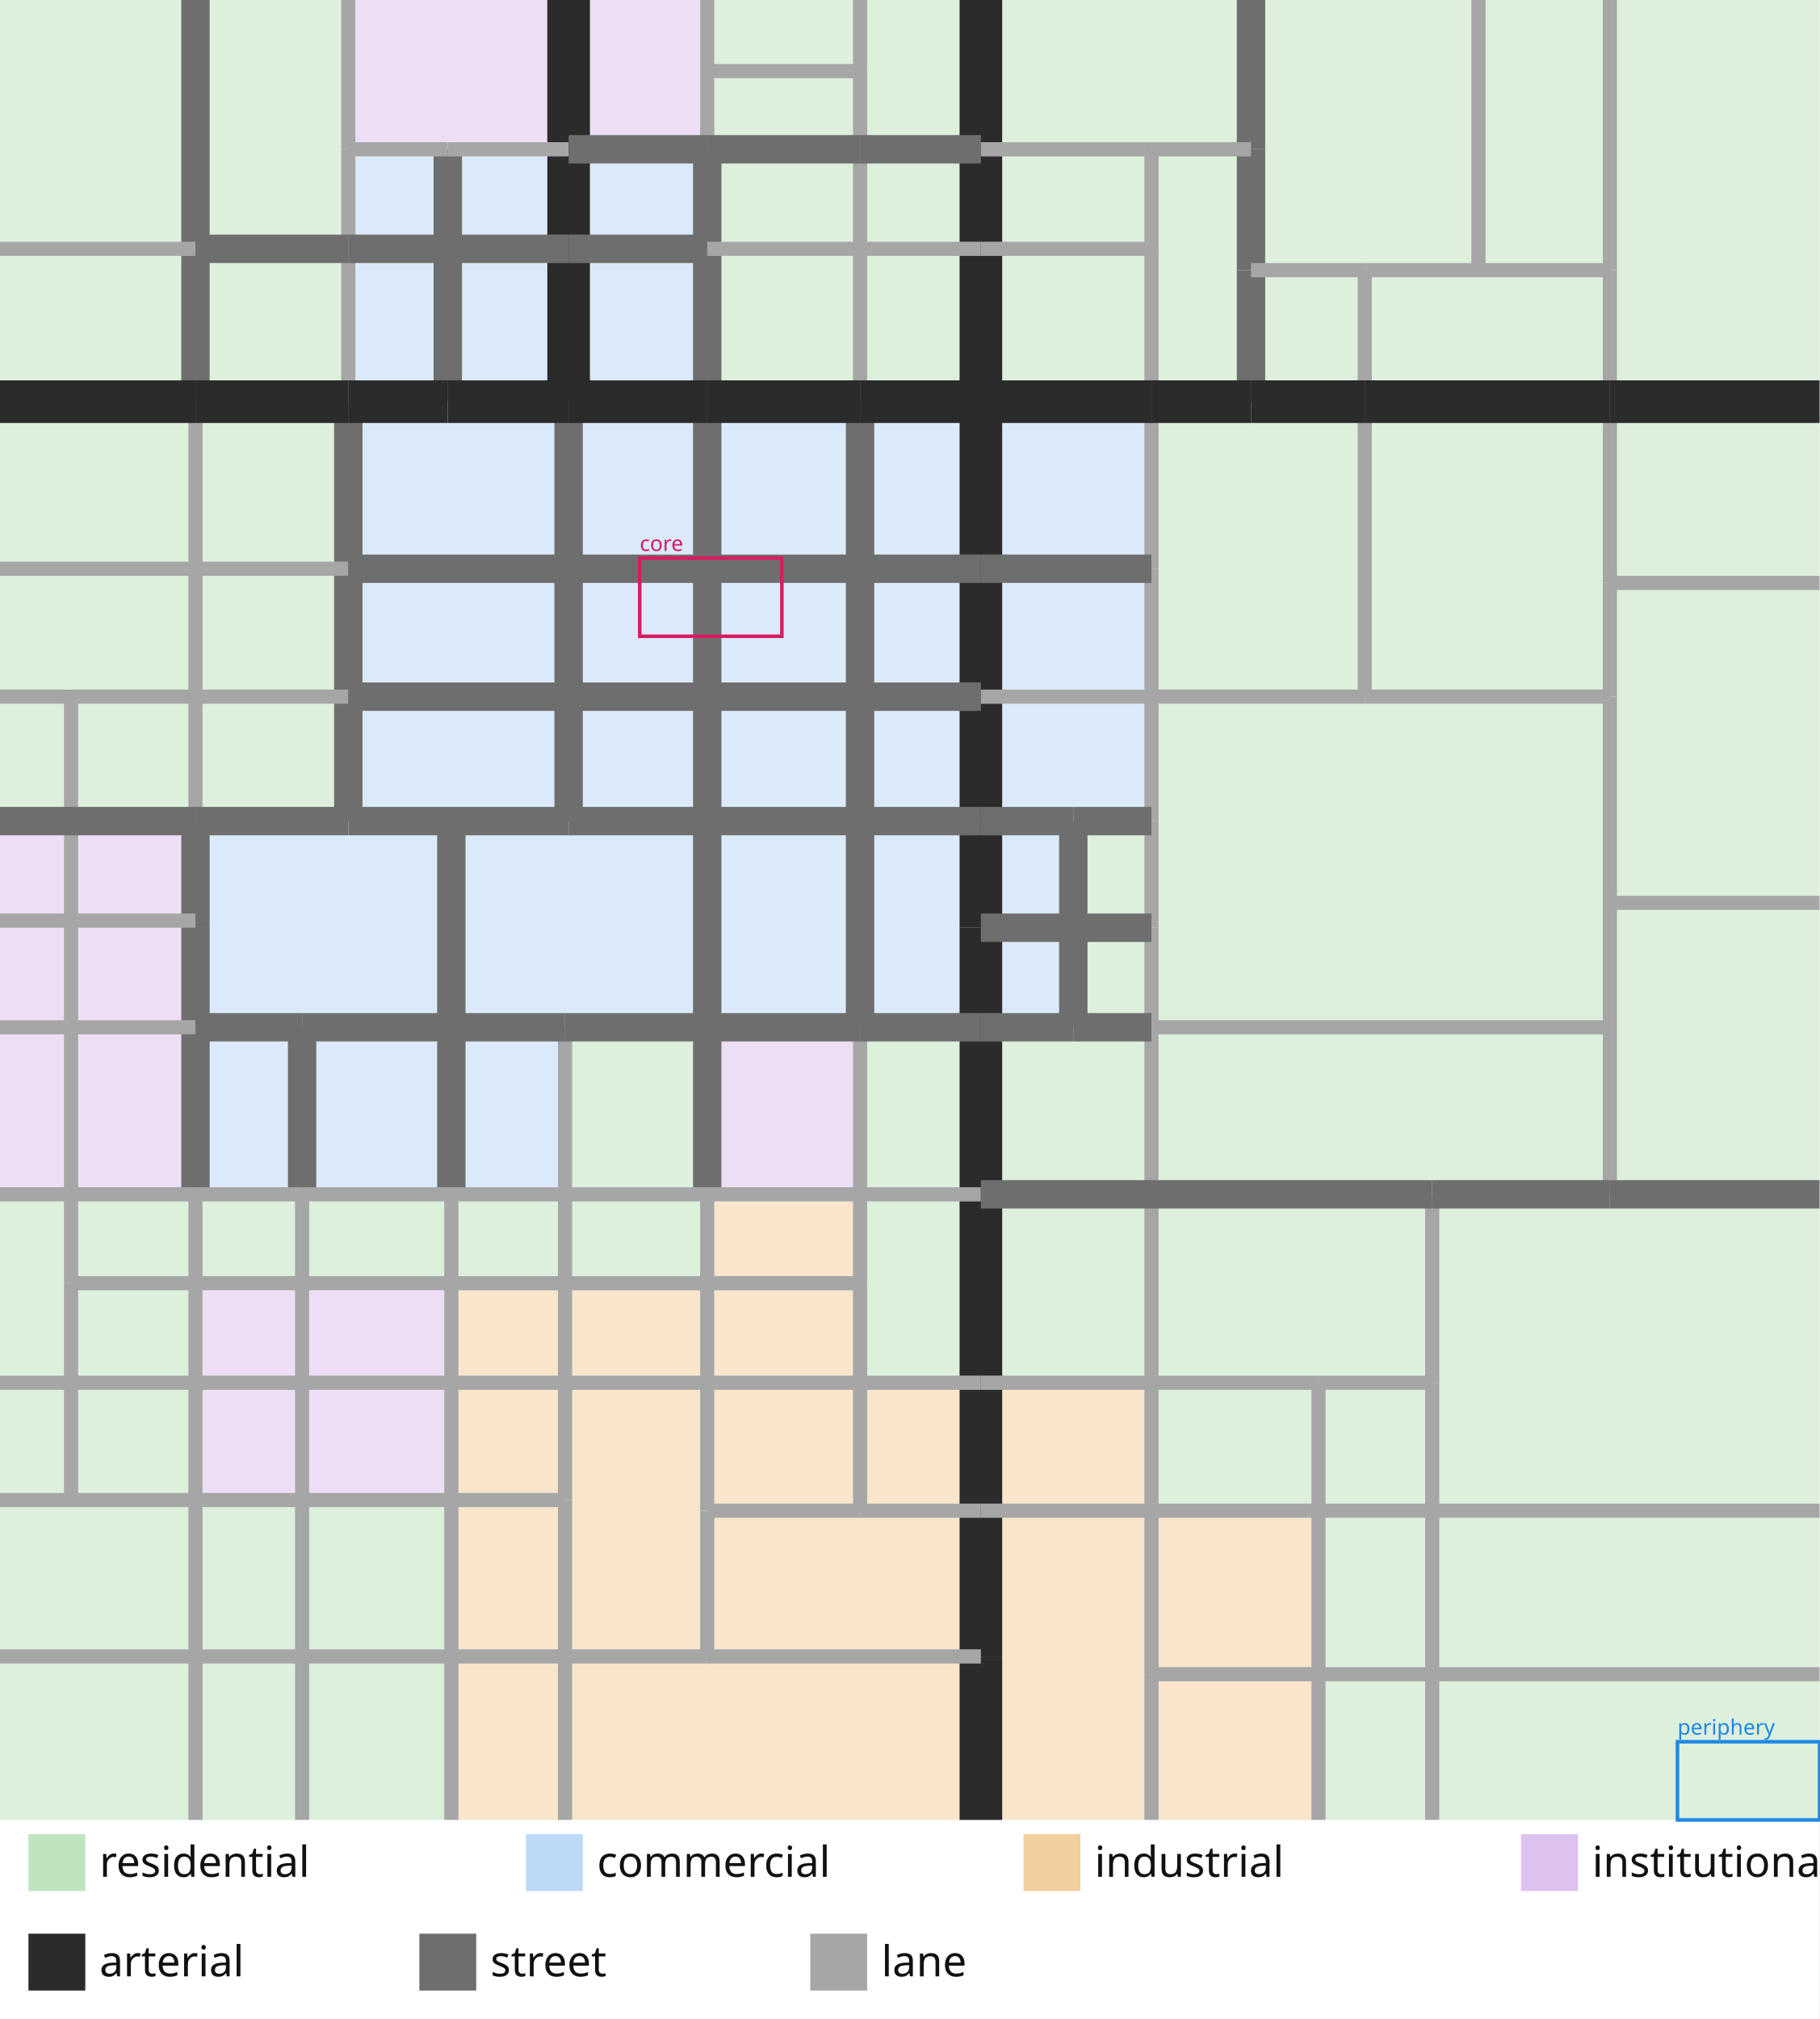
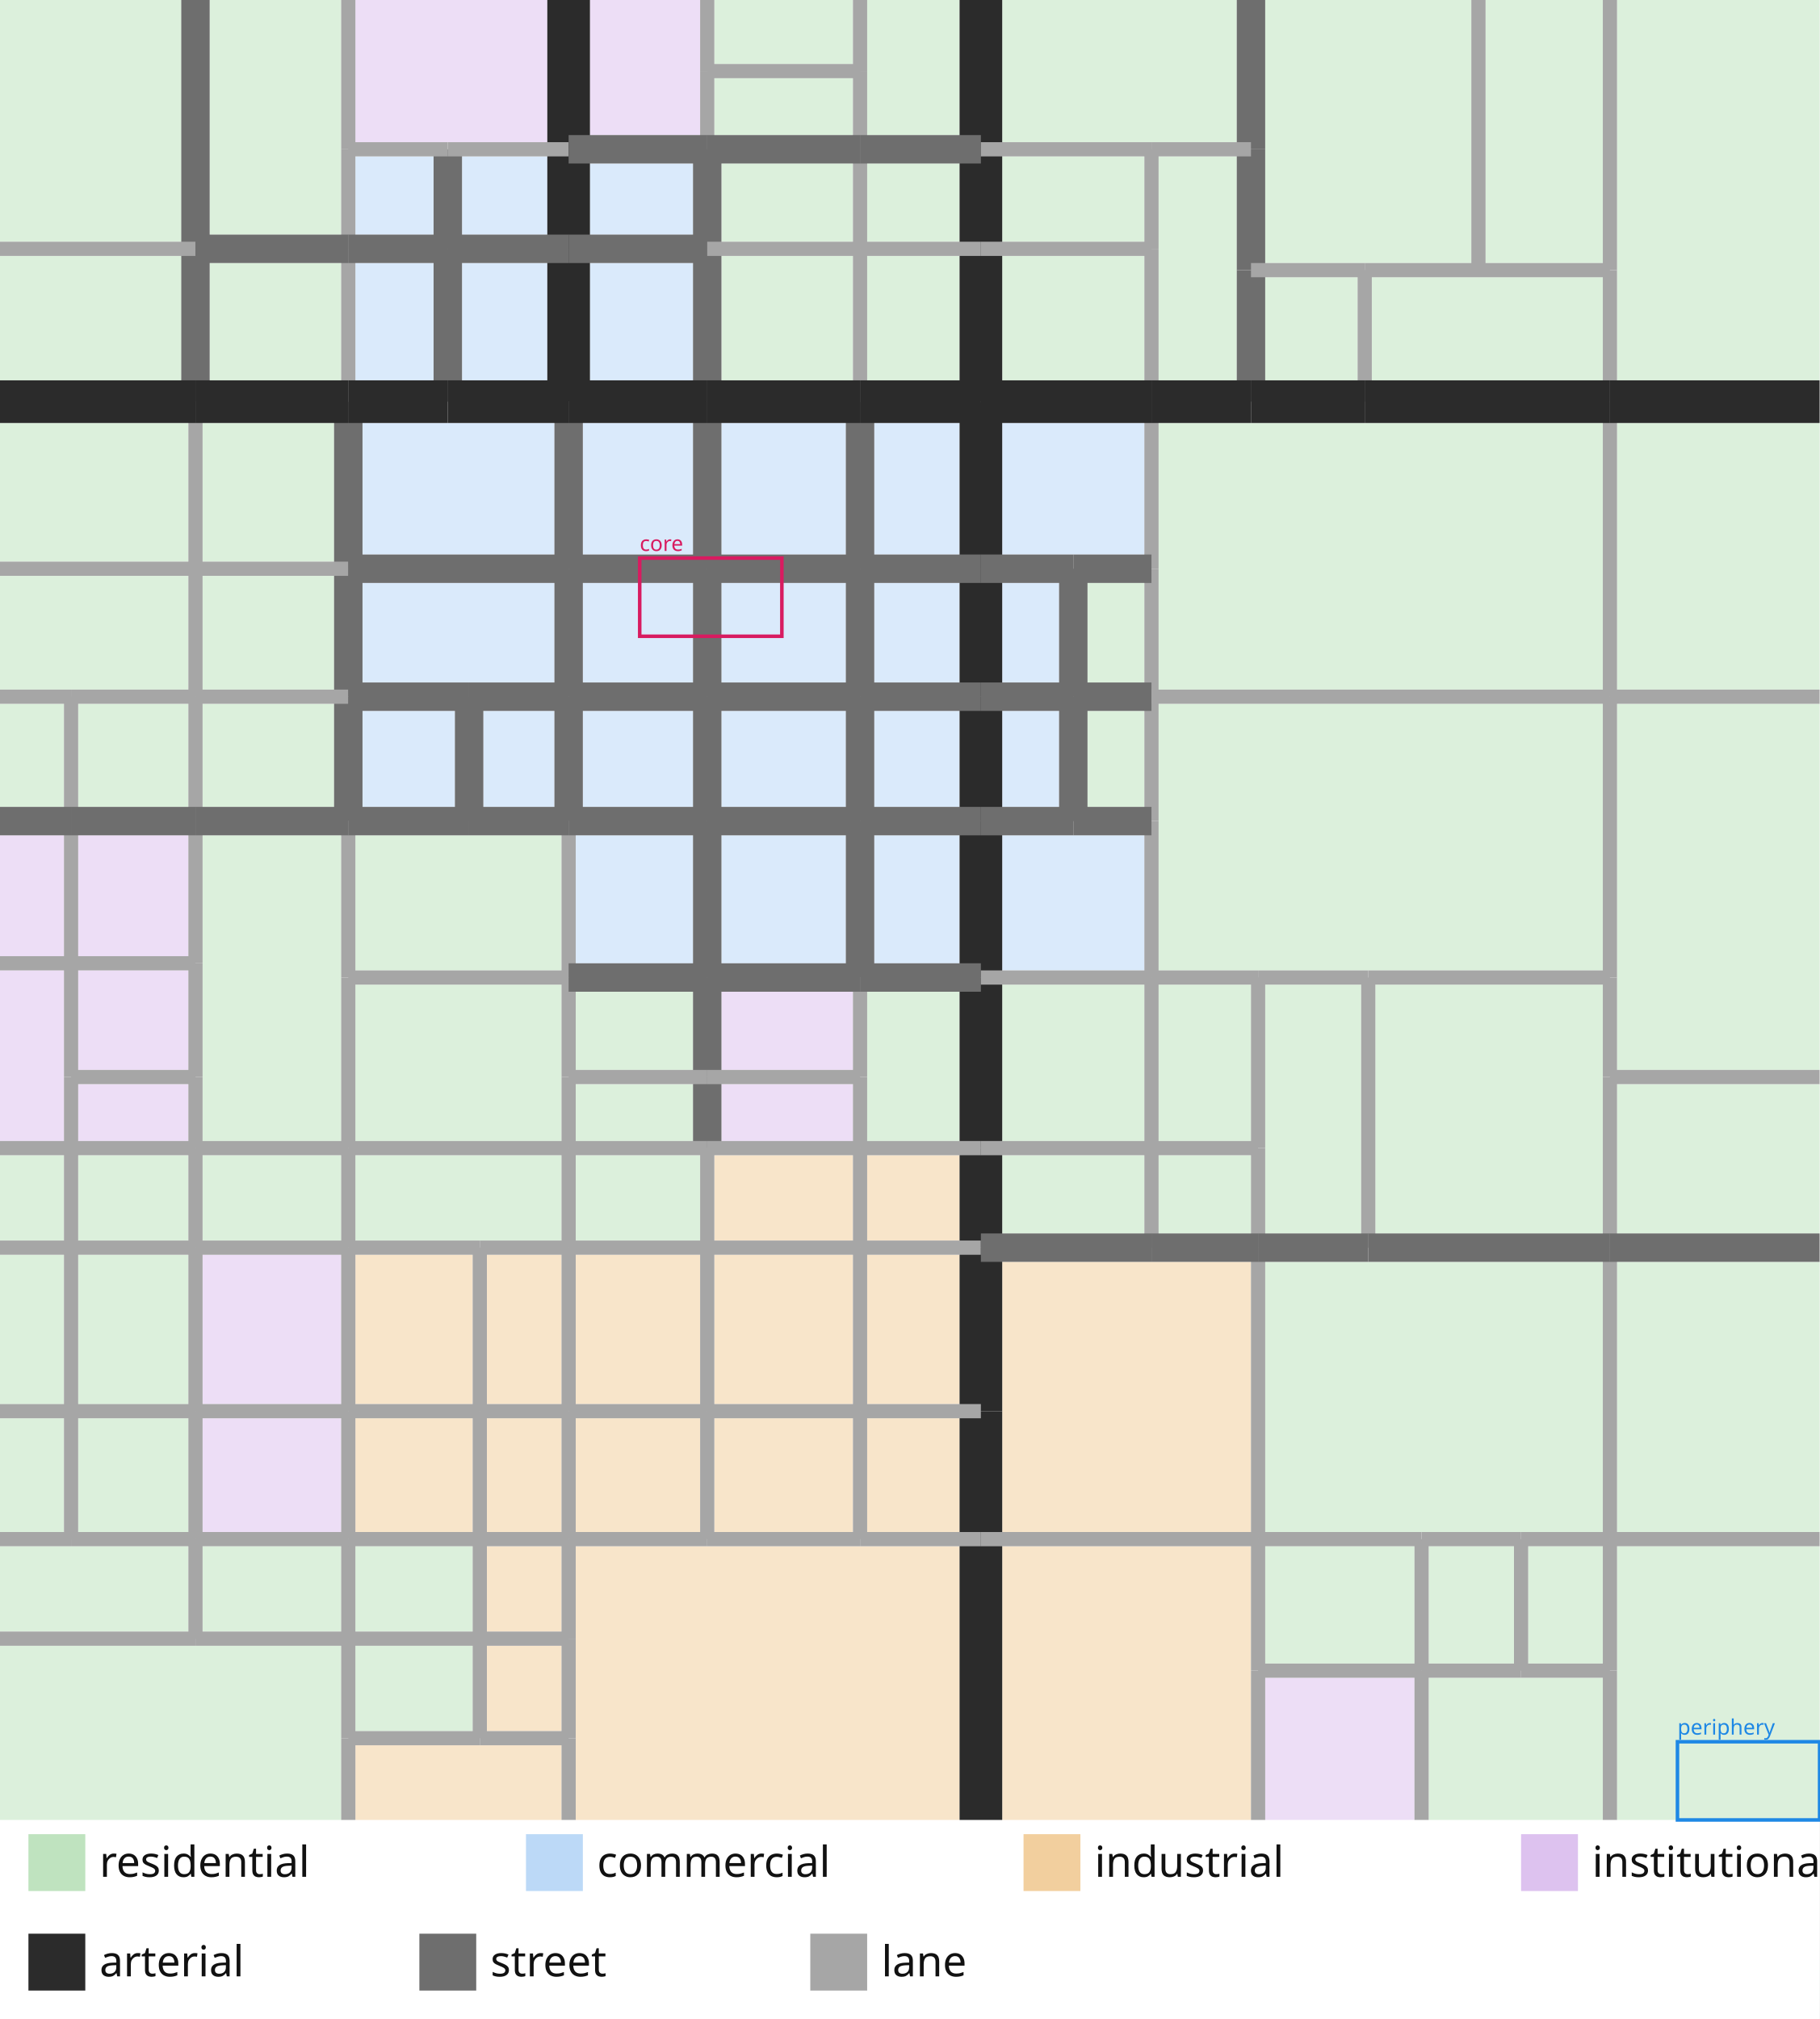
<svg xmlns="http://www.w3.org/2000/svg" width="512" height="568" viewBox="0 0 512 568">
  <rect x="0" y="0" width="512" height="568" fill="#ffffff" />
  <rect x="0" y="0" width="51" height="68" fill="#bfe3bf" fill-opacity="0.55" />
  <rect x="59" y="0" width="37" height="66" fill="#bfe3bf" fill-opacity="0.55" />
  <rect x="100" y="0" width="54" height="40" fill="#ddc2ef" fill-opacity="0.55" />
  <rect x="166" y="0" width="31" height="38" fill="#ddc2ef" fill-opacity="0.55" />
  <rect x="201" y="0" width="39" height="18" fill="#bfe3bf" fill-opacity="0.55" />
  <rect x="244" y="0" width="26" height="38" fill="#bfe3bf" fill-opacity="0.55" />
  <rect x="282" y="0" width="66" height="40" fill="#bfe3bf" fill-opacity="0.55" />
  <rect x="356" y="0" width="58" height="74" fill="#bfe3bf" fill-opacity="0.55" />
  <rect x="418" y="0" width="33" height="74" fill="#bfe3bf" fill-opacity="0.55" />
  <rect x="455" y="0" width="57" height="107" fill="#bfe3bf" fill-opacity="0.55" />
  <rect x="201" y="22" width="39" height="16" fill="#bfe3bf" fill-opacity="0.55" />
  <rect x="100" y="44" width="22" height="22" fill="#bcd9f7" fill-opacity="0.55" />
  <rect x="130" y="44" width="24" height="22" fill="#bcd9f7" fill-opacity="0.55" />
  <rect x="282" y="44" width="40" height="24" fill="#bfe3bf" fill-opacity="0.55" />
  <rect x="326" y="44" width="22" height="63" fill="#bfe3bf" fill-opacity="0.55" />
  <rect x="166" y="46" width="29" height="20" fill="#bcd9f7" fill-opacity="0.55" />
  <rect x="203" y="46" width="37" height="22" fill="#bfe3bf" fill-opacity="0.55" />
  <rect x="244" y="46" width="26" height="22" fill="#bfe3bf" fill-opacity="0.55" />
  <rect x="0" y="72" width="51" height="35" fill="#bfe3bf" fill-opacity="0.55" />
  <rect x="203" y="72" width="37" height="35" fill="#bfe3bf" fill-opacity="0.55" />
  <rect x="244" y="72" width="26" height="35" fill="#bfe3bf" fill-opacity="0.55" />
  <rect x="282" y="72" width="40" height="35" fill="#bfe3bf" fill-opacity="0.55" />
  <rect x="59" y="74" width="37" height="33" fill="#bfe3bf" fill-opacity="0.55" />
  <rect x="100" y="74" width="22" height="33" fill="#bcd9f7" fill-opacity="0.55" />
  <rect x="130" y="74" width="24" height="33" fill="#bcd9f7" fill-opacity="0.55" />
  <rect x="166" y="74" width="29" height="33" fill="#bcd9f7" fill-opacity="0.55" />
  <rect x="356" y="78" width="26" height="29" fill="#bfe3bf" fill-opacity="0.55" />
  <rect x="386" y="78" width="65" height="29" fill="#bfe3bf" fill-opacity="0.55" />
  <rect x="0" y="119" width="53" height="39" fill="#bfe3bf" fill-opacity="0.55" />
  <rect x="57" y="119" width="37" height="39" fill="#bfe3bf" fill-opacity="0.55" />
  <rect x="102" y="119" width="54" height="37" fill="#bcd9f7" fill-opacity="0.55" />
  <rect x="164" y="119" width="31" height="37" fill="#bcd9f7" fill-opacity="0.55" />
  <rect x="203" y="119" width="35" height="37" fill="#bcd9f7" fill-opacity="0.55" />
  <rect x="246" y="119" width="24" height="37" fill="#bcd9f7" fill-opacity="0.55" />
  <rect x="282" y="119" width="40" height="37" fill="#bcd9f7" fill-opacity="0.55" />
-   <rect x="326" y="119" width="56" height="75" fill="#bfe3bf" fill-opacity="0.55" />
-   <rect x="386" y="119" width="65" height="75" fill="#bfe3bf" fill-opacity="0.55" />
-   <rect x="455" y="119" width="57" height="43" fill="#bfe3bf" fill-opacity="0.55" />
+   <rect x="326" y="119" width="125" height="75" fill="#bfe3bf" fill-opacity="0.55" />
+   <rect x="455" y="119" width="57" height="75" fill="#bfe3bf" fill-opacity="0.55" />
  <rect x="0" y="162" width="53" height="32" fill="#bfe3bf" fill-opacity="0.55" />
  <rect x="57" y="162" width="37" height="32" fill="#bfe3bf" fill-opacity="0.55" />
  <rect x="102" y="164" width="54" height="28" fill="#bcd9f7" fill-opacity="0.55" />
  <rect x="164" y="164" width="31" height="28" fill="#bcd9f7" fill-opacity="0.55" />
  <rect x="203" y="164" width="35" height="28" fill="#bcd9f7" fill-opacity="0.55" />
  <rect x="246" y="164" width="24" height="28" fill="#bcd9f7" fill-opacity="0.55" />
-   <rect x="282" y="164" width="40" height="30" fill="#bcd9f7" fill-opacity="0.55" />
-   <rect x="455" y="166" width="57" height="86" fill="#bfe3bf" fill-opacity="0.55" />
+   <rect x="282" y="164" width="16" height="28" fill="#bcd9f7" fill-opacity="0.55" />
+   <rect x="306" y="164" width="16" height="28" fill="#bfe3bf" fill-opacity="0.55" />
  <rect x="0" y="198" width="18" height="29" fill="#bfe3bf" fill-opacity="0.55" />
  <rect x="22" y="198" width="31" height="29" fill="#bfe3bf" fill-opacity="0.55" />
  <rect x="57" y="198" width="37" height="29" fill="#bfe3bf" fill-opacity="0.55" />
-   <rect x="282" y="198" width="40" height="29" fill="#bcd9f7" fill-opacity="0.55" />
-   <rect x="326" y="198" width="125" height="89" fill="#bfe3bf" fill-opacity="0.55" />
-   <rect x="102" y="200" width="54" height="27" fill="#bcd9f7" fill-opacity="0.55" />
+   <rect x="326" y="198" width="125" height="75" fill="#bfe3bf" fill-opacity="0.55" />
+   <rect x="455" y="198" width="57" height="103" fill="#bfe3bf" fill-opacity="0.55" />
+   <rect x="102" y="200" width="26" height="27" fill="#bcd9f7" fill-opacity="0.55" />
+   <rect x="136" y="200" width="20" height="27" fill="#bcd9f7" fill-opacity="0.55" />
  <rect x="164" y="200" width="31" height="27" fill="#bcd9f7" fill-opacity="0.55" />
  <rect x="203" y="200" width="35" height="27" fill="#bcd9f7" fill-opacity="0.55" />
  <rect x="246" y="200" width="24" height="27" fill="#bcd9f7" fill-opacity="0.55" />
-   <rect x="0" y="235" width="18" height="22" fill="#ddc2ef" fill-opacity="0.55" />
-   <rect x="22" y="235" width="29" height="22" fill="#ddc2ef" fill-opacity="0.55" />
-   <rect x="59" y="235" width="64" height="50" fill="#bcd9f7" fill-opacity="0.55" />
-   <rect x="131" y="235" width="64" height="50" fill="#bcd9f7" fill-opacity="0.55" />
-   <rect x="203" y="235" width="35" height="50" fill="#bcd9f7" fill-opacity="0.55" />
-   <rect x="246" y="235" width="24" height="50" fill="#bcd9f7" fill-opacity="0.55" />
-   <rect x="282" y="235" width="16" height="22" fill="#bcd9f7" fill-opacity="0.55" />
-   <rect x="306" y="235" width="16" height="22" fill="#bfe3bf" fill-opacity="0.55" />
-   <rect x="455" y="256" width="57" height="76" fill="#bfe3bf" fill-opacity="0.55" />
-   <rect x="0" y="261" width="18" height="26" fill="#ddc2ef" fill-opacity="0.55" />
-   <rect x="22" y="261" width="29" height="26" fill="#ddc2ef" fill-opacity="0.55" />
-   <rect x="282" y="265" width="16" height="20" fill="#bcd9f7" fill-opacity="0.55" />
-   <rect x="306" y="265" width="16" height="20" fill="#bfe3bf" fill-opacity="0.55" />
-   <rect x="0" y="291" width="18" height="43" fill="#ddc2ef" fill-opacity="0.55" />
-   <rect x="22" y="291" width="29" height="43" fill="#ddc2ef" fill-opacity="0.55" />
-   <rect x="326" y="291" width="125" height="41" fill="#bfe3bf" fill-opacity="0.55" />
-   <rect x="59" y="293" width="22" height="41" fill="#bcd9f7" fill-opacity="0.55" />
-   <rect x="89" y="293" width="34" height="41" fill="#bcd9f7" fill-opacity="0.55" />
-   <rect x="131" y="293" width="26" height="41" fill="#bcd9f7" fill-opacity="0.55" />
-   <rect x="161" y="293" width="34" height="41" fill="#bfe3bf" fill-opacity="0.55" />
-   <rect x="203" y="293" width="37" height="41" fill="#ddc2ef" fill-opacity="0.55" />
-   <rect x="244" y="293" width="26" height="41" fill="#bfe3bf" fill-opacity="0.55" />
-   <rect x="282" y="293" width="40" height="39" fill="#bfe3bf" fill-opacity="0.55" />
-   <rect x="0" y="338" width="18" height="49" fill="#bfe3bf" fill-opacity="0.55" />
-   <rect x="22" y="338" width="31" height="21" fill="#bfe3bf" fill-opacity="0.55" />
-   <rect x="57" y="338" width="26" height="21" fill="#bfe3bf" fill-opacity="0.55" />
-   <rect x="87" y="338" width="38" height="21" fill="#bfe3bf" fill-opacity="0.55" />
-   <rect x="129" y="338" width="28" height="21" fill="#bfe3bf" fill-opacity="0.55" />
-   <rect x="161" y="338" width="36" height="21" fill="#bfe3bf" fill-opacity="0.55" />
-   <rect x="201" y="338" width="39" height="21" fill="#f2cf9e" fill-opacity="0.55" />
-   <rect x="244" y="338" width="26" height="49" fill="#bfe3bf" fill-opacity="0.55" />
-   <rect x="282" y="340" width="40" height="47" fill="#bfe3bf" fill-opacity="0.55" />
-   <rect x="326" y="340" width="75" height="47" fill="#bfe3bf" fill-opacity="0.55" />
-   <rect x="405" y="340" width="107" height="83" fill="#bfe3bf" fill-opacity="0.55" />
-   <rect x="22" y="363" width="31" height="24" fill="#bfe3bf" fill-opacity="0.55" />
-   <rect x="57" y="363" width="26" height="24" fill="#ddc2ef" fill-opacity="0.55" />
-   <rect x="87" y="363" width="38" height="24" fill="#ddc2ef" fill-opacity="0.55" />
-   <rect x="129" y="363" width="28" height="24" fill="#f2cf9e" fill-opacity="0.55" />
-   <rect x="161" y="363" width="36" height="24" fill="#f2cf9e" fill-opacity="0.55" />
-   <rect x="201" y="363" width="39" height="24" fill="#f2cf9e" fill-opacity="0.55" />
-   <rect x="0" y="391" width="18" height="29" fill="#bfe3bf" fill-opacity="0.55" />
-   <rect x="22" y="391" width="31" height="29" fill="#bfe3bf" fill-opacity="0.55" />
-   <rect x="57" y="391" width="26" height="29" fill="#ddc2ef" fill-opacity="0.55" />
-   <rect x="87" y="391" width="38" height="29" fill="#ddc2ef" fill-opacity="0.55" />
-   <rect x="129" y="391" width="28" height="29" fill="#f2cf9e" fill-opacity="0.55" />
-   <rect x="161" y="391" width="36" height="73" fill="#f2cf9e" fill-opacity="0.55" />
-   <rect x="201" y="391" width="39" height="32" fill="#f2cf9e" fill-opacity="0.55" />
-   <rect x="244" y="391" width="26" height="32" fill="#f2cf9e" fill-opacity="0.55" />
-   <rect x="282" y="391" width="40" height="32" fill="#f2cf9e" fill-opacity="0.55" />
-   <rect x="326" y="391" width="43" height="32" fill="#bfe3bf" fill-opacity="0.55" />
-   <rect x="373" y="391" width="28" height="32" fill="#bfe3bf" fill-opacity="0.55" />
-   <rect x="0" y="424" width="53" height="40" fill="#bfe3bf" fill-opacity="0.55" />
-   <rect x="57" y="424" width="26" height="40" fill="#bfe3bf" fill-opacity="0.55" />
-   <rect x="87" y="424" width="38" height="40" fill="#bfe3bf" fill-opacity="0.55" />
-   <rect x="129" y="424" width="28" height="40" fill="#f2cf9e" fill-opacity="0.55" />
-   <rect x="201" y="427" width="69" height="37" fill="#f2cf9e" fill-opacity="0.55" />
-   <rect x="282" y="427" width="40" height="85" fill="#f2cf9e" fill-opacity="0.55" />
-   <rect x="326" y="427" width="43" height="42" fill="#f2cf9e" fill-opacity="0.55" />
-   <rect x="373" y="427" width="28" height="42" fill="#bfe3bf" fill-opacity="0.55" />
-   <rect x="405" y="427" width="107" height="42" fill="#bfe3bf" fill-opacity="0.55" />
-   <rect x="0" y="468" width="53" height="44" fill="#bfe3bf" fill-opacity="0.55" />
-   <rect x="57" y="468" width="26" height="44" fill="#bfe3bf" fill-opacity="0.55" />
-   <rect x="87" y="468" width="38" height="44" fill="#bfe3bf" fill-opacity="0.55" />
-   <rect x="129" y="468" width="28" height="44" fill="#f2cf9e" fill-opacity="0.55" />
-   <rect x="161" y="468" width="109" height="44" fill="#f2cf9e" fill-opacity="0.55" />
-   <rect x="326" y="473" width="43" height="39" fill="#f2cf9e" fill-opacity="0.55" />
-   <rect x="373" y="473" width="28" height="39" fill="#bfe3bf" fill-opacity="0.55" />
-   <rect x="405" y="473" width="107" height="39" fill="#bfe3bf" fill-opacity="0.55" />
+   <rect x="282" y="200" width="16" height="27" fill="#bcd9f7" fill-opacity="0.55" />
+   <rect x="306" y="200" width="16" height="27" fill="#bfe3bf" fill-opacity="0.55" />
+   <rect x="0" y="235" width="18" height="34" fill="#ddc2ef" fill-opacity="0.55" />
+   <rect x="22" y="235" width="31" height="34" fill="#ddc2ef" fill-opacity="0.55" />
+   <rect x="57" y="235" width="39" height="86" fill="#bfe3bf" fill-opacity="0.55" />
+   <rect x="100" y="235" width="58" height="38" fill="#bfe3bf" fill-opacity="0.55" />
+   <rect x="162" y="235" width="33" height="36" fill="#bcd9f7" fill-opacity="0.55" />
+   <rect x="203" y="235" width="35" height="36" fill="#bcd9f7" fill-opacity="0.55" />
+   <rect x="246" y="235" width="24" height="36" fill="#bcd9f7" fill-opacity="0.55" />
+   <rect x="282" y="235" width="40" height="38" fill="#bcd9f7" fill-opacity="0.55" />
+   <rect x="0" y="273" width="18" height="48" fill="#ddc2ef" fill-opacity="0.55" />
+   <rect x="22" y="273" width="31" height="28" fill="#ddc2ef" fill-opacity="0.55" />
+   <rect x="100" y="277" width="58" height="44" fill="#bfe3bf" fill-opacity="0.55" />
+   <rect x="282" y="277" width="40" height="44" fill="#bfe3bf" fill-opacity="0.55" />
+   <rect x="326" y="277" width="26" height="44" fill="#bfe3bf" fill-opacity="0.55" />
+   <rect x="356" y="277" width="27" height="70" fill="#bfe3bf" fill-opacity="0.55" />
+   <rect x="387" y="277" width="64" height="70" fill="#bfe3bf" fill-opacity="0.55" />
+   <rect x="162" y="279" width="33" height="22" fill="#bfe3bf" fill-opacity="0.55" />
+   <rect x="203" y="279" width="37" height="22" fill="#ddc2ef" fill-opacity="0.55" />
+   <rect x="244" y="279" width="26" height="42" fill="#bfe3bf" fill-opacity="0.55" />
+   <rect x="22" y="305" width="31" height="16" fill="#ddc2ef" fill-opacity="0.55" />
+   <rect x="162" y="305" width="33" height="16" fill="#bfe3bf" fill-opacity="0.55" />
+   <rect x="203" y="305" width="37" height="16" fill="#ddc2ef" fill-opacity="0.55" />
+   <rect x="455" y="305" width="57" height="42" fill="#bfe3bf" fill-opacity="0.55" />
+   <rect x="0" y="325" width="18" height="24" fill="#bfe3bf" fill-opacity="0.55" />
+   <rect x="22" y="325" width="31" height="24" fill="#bfe3bf" fill-opacity="0.55" />
+   <rect x="57" y="325" width="39" height="24" fill="#bfe3bf" fill-opacity="0.55" />
+   <rect x="100" y="325" width="58" height="24" fill="#bfe3bf" fill-opacity="0.55" />
+   <rect x="162" y="325" width="35" height="24" fill="#bfe3bf" fill-opacity="0.55" />
+   <rect x="201" y="325" width="39" height="24" fill="#f2cf9e" fill-opacity="0.55" />
+   <rect x="244" y="325" width="26" height="24" fill="#f2cf9e" fill-opacity="0.55" />
+   <rect x="282" y="325" width="40" height="22" fill="#bfe3bf" fill-opacity="0.55" />
+   <rect x="326" y="325" width="26" height="22" fill="#bfe3bf" fill-opacity="0.55" />
+   <rect x="0" y="353" width="18" height="42" fill="#bfe3bf" fill-opacity="0.55" />
+   <rect x="22" y="353" width="31" height="42" fill="#bfe3bf" fill-opacity="0.55" />
+   <rect x="57" y="353" width="39" height="42" fill="#ddc2ef" fill-opacity="0.55" />
+   <rect x="100" y="353" width="33" height="42" fill="#f2cf9e" fill-opacity="0.55" />
+   <rect x="137" y="353" width="21" height="42" fill="#f2cf9e" fill-opacity="0.55" />
+   <rect x="162" y="353" width="35" height="42" fill="#f2cf9e" fill-opacity="0.55" />
+   <rect x="201" y="353" width="39" height="42" fill="#f2cf9e" fill-opacity="0.55" />
+   <rect x="244" y="353" width="26" height="42" fill="#f2cf9e" fill-opacity="0.55" />
+   <rect x="282" y="355" width="70" height="76" fill="#f2cf9e" fill-opacity="0.55" />
+   <rect x="356" y="355" width="95" height="76" fill="#bfe3bf" fill-opacity="0.55" />
+   <rect x="455" y="355" width="57" height="76" fill="#bfe3bf" fill-opacity="0.55" />
+   <rect x="0" y="399" width="18" height="32" fill="#bfe3bf" fill-opacity="0.55" />
+   <rect x="22" y="399" width="31" height="32" fill="#bfe3bf" fill-opacity="0.55" />
+   <rect x="57" y="399" width="39" height="32" fill="#ddc2ef" fill-opacity="0.55" />
+   <rect x="100" y="399" width="33" height="32" fill="#f2cf9e" fill-opacity="0.55" />
+   <rect x="137" y="399" width="21" height="32" fill="#f2cf9e" fill-opacity="0.55" />
+   <rect x="162" y="399" width="35" height="32" fill="#f2cf9e" fill-opacity="0.55" />
+   <rect x="201" y="399" width="39" height="32" fill="#f2cf9e" fill-opacity="0.55" />
+   <rect x="244" y="399" width="26" height="32" fill="#f2cf9e" fill-opacity="0.55" />
+   <rect x="0" y="435" width="53" height="24" fill="#bfe3bf" fill-opacity="0.55" />
+   <rect x="57" y="435" width="39" height="24" fill="#bfe3bf" fill-opacity="0.55" />
+   <rect x="100" y="435" width="33" height="24" fill="#bfe3bf" fill-opacity="0.55" />
+   <rect x="137" y="435" width="21" height="24" fill="#f2cf9e" fill-opacity="0.55" />
+   <rect x="162" y="435" width="108" height="77" fill="#f2cf9e" fill-opacity="0.55" />
+   <rect x="282" y="435" width="70" height="77" fill="#f2cf9e" fill-opacity="0.55" />
+   <rect x="356" y="435" width="42" height="33" fill="#bfe3bf" fill-opacity="0.55" />
+   <rect x="402" y="435" width="24" height="33" fill="#bfe3bf" fill-opacity="0.55" />
+   <rect x="430" y="435" width="21" height="33" fill="#bfe3bf" fill-opacity="0.55" />
+   <rect x="455" y="435" width="57" height="77" fill="#bfe3bf" fill-opacity="0.55" />
+   <rect x="0" y="463" width="96" height="49" fill="#bfe3bf" fill-opacity="0.55" />
+   <rect x="100" y="463" width="33" height="24" fill="#bfe3bf" fill-opacity="0.55" />
+   <rect x="137" y="463" width="21" height="24" fill="#f2cf9e" fill-opacity="0.55" />
+   <rect x="356" y="472" width="42" height="40" fill="#ddc2ef" fill-opacity="0.55" />
+   <rect x="402" y="472" width="49" height="40" fill="#bfe3bf" fill-opacity="0.55" />
+   <rect x="100" y="491" width="58" height="21" fill="#f2cf9e" fill-opacity="0.55" />
  <rect x="18" y="196" width="4" height="35" fill="#a6a6a6" />
-   <rect x="18" y="231" width="4" height="28" fill="#a6a6a6" />
-   <rect x="18" y="259" width="4" height="30" fill="#a6a6a6" />
-   <rect x="18" y="289" width="4" height="47" fill="#a6a6a6" />
-   <rect x="18" y="336" width="4" height="25" fill="#a6a6a6" />
-   <rect x="18" y="361" width="4" height="28" fill="#a6a6a6" />
-   <rect x="18" y="389" width="4" height="33" fill="#a6a6a6" />
+   <rect x="18" y="231" width="4" height="40" fill="#a6a6a6" />
+   <rect x="18" y="271" width="4" height="32" fill="#a6a6a6" />
+   <rect x="18" y="303" width="4" height="20" fill="#a6a6a6" />
+   <rect x="18" y="323" width="4" height="28" fill="#a6a6a6" />
+   <rect x="18" y="351" width="4" height="46" fill="#a6a6a6" />
+   <rect x="18" y="397" width="4" height="36" fill="#a6a6a6" />
  <rect x="51" y="0" width="8" height="70" fill="#6e6e6e" />
  <rect x="51" y="70" width="8" height="43" fill="#6e6e6e" />
  <rect x="53" y="113" width="4" height="47" fill="#a6a6a6" />
  <rect x="53" y="160" width="4" height="36" fill="#a6a6a6" />
  <rect x="53" y="196" width="4" height="35" fill="#a6a6a6" />
-   <rect x="51" y="231" width="8" height="28" fill="#6e6e6e" />
-   <rect x="51" y="259" width="8" height="30" fill="#6e6e6e" />
-   <rect x="51" y="289" width="8" height="47" fill="#6e6e6e" />
-   <rect x="53" y="336" width="4" height="25" fill="#a6a6a6" />
-   <rect x="53" y="361" width="4" height="28" fill="#a6a6a6" />
-   <rect x="53" y="389" width="4" height="33" fill="#a6a6a6" />
-   <rect x="53" y="422" width="4" height="44" fill="#a6a6a6" />
-   <rect x="53" y="466" width="4" height="46" fill="#a6a6a6" />
-   <rect x="81" y="289" width="8" height="47" fill="#6e6e6e" />
-   <rect x="83" y="336" width="4" height="25" fill="#a6a6a6" />
-   <rect x="83" y="361" width="4" height="28" fill="#a6a6a6" />
-   <rect x="83" y="389" width="4" height="33" fill="#a6a6a6" />
-   <rect x="83" y="422" width="4" height="44" fill="#a6a6a6" />
-   <rect x="83" y="466" width="4" height="46" fill="#a6a6a6" />
+   <rect x="53" y="231" width="4" height="40" fill="#a6a6a6" />
+   <rect x="53" y="271" width="4" height="32" fill="#a6a6a6" />
+   <rect x="53" y="303" width="4" height="20" fill="#a6a6a6" />
+   <rect x="53" y="323" width="4" height="28" fill="#a6a6a6" />
+   <rect x="53" y="351" width="4" height="46" fill="#a6a6a6" />
+   <rect x="53" y="397" width="4" height="36" fill="#a6a6a6" />
+   <rect x="53" y="433" width="4" height="28" fill="#a6a6a6" />
  <rect x="96" y="0" width="4" height="42" fill="#a6a6a6" />
  <rect x="96" y="42" width="4" height="28" fill="#a6a6a6" />
  <rect x="96" y="70" width="4" height="43" fill="#a6a6a6" />
  <rect x="94" y="113" width="8" height="47" fill="#6e6e6e" />
  <rect x="94" y="160" width="8" height="36" fill="#6e6e6e" />
  <rect x="94" y="196" width="8" height="35" fill="#6e6e6e" />
+   <rect x="96" y="231" width="4" height="44" fill="#a6a6a6" />
+   <rect x="96" y="275" width="4" height="48" fill="#a6a6a6" />
+   <rect x="96" y="323" width="4" height="28" fill="#a6a6a6" />
+   <rect x="96" y="351" width="4" height="46" fill="#a6a6a6" />
+   <rect x="96" y="397" width="4" height="36" fill="#a6a6a6" />
+   <rect x="96" y="433" width="4" height="28" fill="#a6a6a6" />
+   <rect x="96" y="461" width="4" height="28" fill="#a6a6a6" />
+   <rect x="96" y="489" width="4" height="23" fill="#a6a6a6" />
  <rect x="122" y="42" width="8" height="28" fill="#6e6e6e" />
  <rect x="122" y="70" width="8" height="43" fill="#6e6e6e" />
-   <rect x="123" y="231" width="8" height="58" fill="#6e6e6e" />
-   <rect x="123" y="289" width="8" height="47" fill="#6e6e6e" />
-   <rect x="125" y="336" width="4" height="25" fill="#a6a6a6" />
-   <rect x="125" y="361" width="4" height="28" fill="#a6a6a6" />
-   <rect x="125" y="389" width="4" height="33" fill="#a6a6a6" />
-   <rect x="125" y="422" width="4" height="44" fill="#a6a6a6" />
-   <rect x="125" y="466" width="4" height="46" fill="#a6a6a6" />
-   <rect x="157" y="289" width="4" height="47" fill="#a6a6a6" />
-   <rect x="157" y="336" width="4" height="25" fill="#a6a6a6" />
-   <rect x="157" y="361" width="4" height="28" fill="#a6a6a6" />
-   <rect x="157" y="389" width="4" height="33" fill="#a6a6a6" />
-   <rect x="157" y="422" width="4" height="44" fill="#a6a6a6" />
-   <rect x="157" y="466" width="4" height="46" fill="#a6a6a6" />
+   <rect x="128" y="196" width="8" height="35" fill="#6e6e6e" />
+   <rect x="133" y="351" width="4" height="46" fill="#a6a6a6" />
+   <rect x="133" y="397" width="4" height="36" fill="#a6a6a6" />
+   <rect x="133" y="433" width="4" height="28" fill="#a6a6a6" />
+   <rect x="133" y="461" width="4" height="28" fill="#a6a6a6" />
  <rect x="154" y="0" width="12" height="42" fill="#2b2b2b" />
  <rect x="154" y="42" width="12" height="28" fill="#2b2b2b" />
  <rect x="154" y="70" width="12" height="43" fill="#2b2b2b" />
  <rect x="156" y="113" width="8" height="47" fill="#6e6e6e" />
  <rect x="156" y="160" width="8" height="36" fill="#6e6e6e" />
  <rect x="156" y="196" width="8" height="35" fill="#6e6e6e" />
+   <rect x="158" y="231" width="4" height="44" fill="#a6a6a6" />
+   <rect x="158" y="275" width="4" height="28" fill="#a6a6a6" />
+   <rect x="158" y="303" width="4" height="20" fill="#a6a6a6" />
+   <rect x="158" y="323" width="4" height="28" fill="#a6a6a6" />
+   <rect x="158" y="351" width="4" height="46" fill="#a6a6a6" />
+   <rect x="158" y="397" width="4" height="36" fill="#a6a6a6" />
+   <rect x="158" y="433" width="4" height="28" fill="#a6a6a6" />
+   <rect x="158" y="461" width="4" height="28" fill="#a6a6a6" />
+   <rect x="158" y="489" width="4" height="23" fill="#a6a6a6" />
  <rect x="197" y="0" width="4" height="20" fill="#a6a6a6" />
  <rect x="197" y="20" width="4" height="22" fill="#a6a6a6" />
  <rect x="195" y="42" width="8" height="28" fill="#6e6e6e" />
  <rect x="195" y="70" width="8" height="43" fill="#6e6e6e" />
  <rect x="195" y="113" width="8" height="47" fill="#6e6e6e" />
  <rect x="195" y="160" width="8" height="36" fill="#6e6e6e" />
  <rect x="195" y="196" width="8" height="35" fill="#6e6e6e" />
-   <rect x="195" y="231" width="8" height="58" fill="#6e6e6e" />
-   <rect x="195" y="289" width="8" height="47" fill="#6e6e6e" />
-   <rect x="197" y="336" width="4" height="25" fill="#a6a6a6" />
-   <rect x="197" y="361" width="4" height="28" fill="#a6a6a6" />
-   <rect x="197" y="389" width="4" height="36" fill="#a6a6a6" />
-   <rect x="197" y="425" width="4" height="41" fill="#a6a6a6" />
+   <rect x="195" y="231" width="8" height="44" fill="#6e6e6e" />
+   <rect x="195" y="275" width="8" height="28" fill="#6e6e6e" />
+   <rect x="195" y="303" width="8" height="20" fill="#6e6e6e" />
+   <rect x="197" y="323" width="4" height="28" fill="#a6a6a6" />
+   <rect x="197" y="351" width="4" height="46" fill="#a6a6a6" />
+   <rect x="197" y="397" width="4" height="36" fill="#a6a6a6" />
  <rect x="240" y="0" width="4" height="20" fill="#a6a6a6" />
  <rect x="240" y="20" width="4" height="22" fill="#a6a6a6" />
  <rect x="240" y="42" width="4" height="28" fill="#a6a6a6" />
  <rect x="240" y="70" width="4" height="43" fill="#a6a6a6" />
  <rect x="238" y="113" width="8" height="47" fill="#6e6e6e" />
  <rect x="238" y="160" width="8" height="36" fill="#6e6e6e" />
  <rect x="238" y="196" width="8" height="35" fill="#6e6e6e" />
-   <rect x="238" y="231" width="8" height="58" fill="#6e6e6e" />
-   <rect x="240" y="289" width="4" height="47" fill="#a6a6a6" />
-   <rect x="240" y="336" width="4" height="25" fill="#a6a6a6" />
-   <rect x="240" y="361" width="4" height="28" fill="#a6a6a6" />
-   <rect x="240" y="389" width="4" height="36" fill="#a6a6a6" />
+   <rect x="238" y="231" width="8" height="44" fill="#6e6e6e" />
+   <rect x="240" y="275" width="4" height="28" fill="#a6a6a6" />
+   <rect x="240" y="303" width="4" height="20" fill="#a6a6a6" />
+   <rect x="240" y="323" width="4" height="28" fill="#a6a6a6" />
+   <rect x="240" y="351" width="4" height="46" fill="#a6a6a6" />
+   <rect x="240" y="397" width="4" height="36" fill="#a6a6a6" />
  <rect x="270" y="0" width="12" height="42" fill="#2b2b2b" />
  <rect x="270" y="42" width="12" height="28" fill="#2b2b2b" />
  <rect x="270" y="70" width="12" height="43" fill="#2b2b2b" />
  <rect x="270" y="113" width="12" height="47" fill="#2b2b2b" />
  <rect x="270" y="160" width="12" height="36" fill="#2b2b2b" />
  <rect x="270" y="196" width="12" height="35" fill="#2b2b2b" />
-   <rect x="270" y="231" width="12" height="30" fill="#2b2b2b" />
-   <rect x="270" y="261" width="12" height="28" fill="#2b2b2b" />
-   <rect x="270" y="289" width="12" height="47" fill="#2b2b2b" />
-   <rect x="270" y="336" width="12" height="53" fill="#2b2b2b" />
-   <rect x="270" y="389" width="12" height="36" fill="#2b2b2b" />
-   <rect x="270" y="425" width="12" height="41" fill="#2b2b2b" />
-   <rect x="270" y="466" width="12" height="46" fill="#2b2b2b" />
-   <rect x="298" y="231" width="8" height="30" fill="#6e6e6e" />
-   <rect x="298" y="261" width="8" height="28" fill="#6e6e6e" />
+   <rect x="270" y="231" width="12" height="44" fill="#2b2b2b" />
+   <rect x="270" y="275" width="12" height="48" fill="#2b2b2b" />
+   <rect x="270" y="323" width="12" height="28" fill="#2b2b2b" />
+   <rect x="270" y="351" width="12" height="46" fill="#2b2b2b" />
+   <rect x="270" y="397" width="12" height="36" fill="#2b2b2b" />
+   <rect x="270" y="433" width="12" height="79" fill="#2b2b2b" />
+   <rect x="298" y="160" width="8" height="36" fill="#6e6e6e" />
+   <rect x="298" y="196" width="8" height="35" fill="#6e6e6e" />
  <rect x="322" y="42" width="4" height="28" fill="#a6a6a6" />
  <rect x="322" y="70" width="4" height="43" fill="#a6a6a6" />
  <rect x="322" y="113" width="4" height="47" fill="#a6a6a6" />
  <rect x="322" y="160" width="4" height="36" fill="#a6a6a6" />
  <rect x="322" y="196" width="4" height="35" fill="#a6a6a6" />
-   <rect x="322" y="231" width="4" height="30" fill="#a6a6a6" />
-   <rect x="322" y="261" width="4" height="28" fill="#a6a6a6" />
-   <rect x="322" y="289" width="4" height="47" fill="#a6a6a6" />
-   <rect x="322" y="336" width="4" height="53" fill="#a6a6a6" />
-   <rect x="322" y="389" width="4" height="36" fill="#a6a6a6" />
-   <rect x="322" y="425" width="4" height="46" fill="#a6a6a6" />
-   <rect x="322" y="471" width="4" height="41" fill="#a6a6a6" />
+   <rect x="322" y="231" width="4" height="44" fill="#a6a6a6" />
+   <rect x="322" y="275" width="4" height="48" fill="#a6a6a6" />
+   <rect x="322" y="323" width="4" height="28" fill="#a6a6a6" />
  <rect x="348" y="0" width="8" height="42" fill="#6e6e6e" />
  <rect x="348" y="42" width="8" height="34" fill="#6e6e6e" />
  <rect x="348" y="76" width="8" height="37" fill="#6e6e6e" />
-   <rect x="369" y="389" width="4" height="36" fill="#a6a6a6" />
-   <rect x="369" y="425" width="4" height="46" fill="#a6a6a6" />
-   <rect x="369" y="471" width="4" height="41" fill="#a6a6a6" />
+   <rect x="352" y="275" width="4" height="48" fill="#a6a6a6" />
+   <rect x="352" y="323" width="4" height="28" fill="#a6a6a6" />
+   <rect x="352" y="351" width="4" height="82" fill="#a6a6a6" />
+   <rect x="352" y="433" width="4" height="37" fill="#a6a6a6" />
+   <rect x="352" y="470" width="4" height="42" fill="#a6a6a6" />
  <rect x="382" y="76" width="4" height="37" fill="#a6a6a6" />
-   <rect x="382" y="113" width="4" height="83" fill="#a6a6a6" />
-   <rect x="401" y="336" width="4" height="53" fill="#a6a6a6" />
-   <rect x="401" y="389" width="4" height="36" fill="#a6a6a6" />
-   <rect x="401" y="425" width="4" height="46" fill="#a6a6a6" />
-   <rect x="401" y="471" width="4" height="41" fill="#a6a6a6" />
+   <rect x="383" y="275" width="4" height="76" fill="#a6a6a6" />
+   <rect x="398" y="433" width="4" height="37" fill="#a6a6a6" />
+   <rect x="398" y="470" width="4" height="42" fill="#a6a6a6" />
  <rect x="414" y="0" width="4" height="76" fill="#a6a6a6" />
+   <rect x="426" y="433" width="4" height="37" fill="#a6a6a6" />
  <rect x="451" y="0" width="4" height="76" fill="#a6a6a6" />
  <rect x="451" y="76" width="4" height="37" fill="#a6a6a6" />
-   <rect x="451" y="113" width="4" height="51" fill="#a6a6a6" />
-   <rect x="451" y="164" width="4" height="32" fill="#a6a6a6" />
-   <rect x="451" y="196" width="4" height="58" fill="#a6a6a6" />
-   <rect x="451" y="254" width="4" height="35" fill="#a6a6a6" />
-   <rect x="451" y="289" width="4" height="47" fill="#a6a6a6" />
+   <rect x="451" y="113" width="4" height="83" fill="#a6a6a6" />
+   <rect x="451" y="196" width="4" height="79" fill="#a6a6a6" />
+   <rect x="451" y="275" width="4" height="28" fill="#a6a6a6" />
+   <rect x="451" y="303" width="4" height="48" fill="#a6a6a6" />
+   <rect x="451" y="351" width="4" height="82" fill="#a6a6a6" />
+   <rect x="451" y="433" width="4" height="37" fill="#a6a6a6" />
+   <rect x="451" y="470" width="4" height="42" fill="#a6a6a6" />
  <rect x="199" y="18" width="43" height="4" fill="#a6a6a6" />
  <rect x="98" y="40" width="28" height="4" fill="#a6a6a6" />
  <rect x="126" y="40" width="34" height="4" fill="#a6a6a6" />
  <rect x="160" y="38" width="39" height="8" fill="#6e6e6e" />
  <rect x="199" y="38" width="43" height="8" fill="#6e6e6e" />
  <rect x="242" y="38" width="34" height="8" fill="#6e6e6e" />
  <rect x="276" y="40" width="48" height="4" fill="#a6a6a6" />
  <rect x="324" y="40" width="28" height="4" fill="#a6a6a6" />
  <rect x="0" y="68" width="55" height="4" fill="#a6a6a6" />
  <rect x="55" y="66" width="43" height="8" fill="#6e6e6e" />
  <rect x="98" y="66" width="28" height="8" fill="#6e6e6e" />
  <rect x="126" y="66" width="34" height="8" fill="#6e6e6e" />
  <rect x="160" y="66" width="39" height="8" fill="#6e6e6e" />
  <rect x="199" y="68" width="43" height="4" fill="#a6a6a6" />
  <rect x="242" y="68" width="34" height="4" fill="#a6a6a6" />
  <rect x="276" y="68" width="48" height="4" fill="#a6a6a6" />
  <rect x="352" y="74" width="32" height="4" fill="#a6a6a6" />
  <rect x="384" y="74" width="32" height="4" fill="#a6a6a6" />
  <rect x="416" y="74" width="37" height="4" fill="#a6a6a6" />
  <rect x="0" y="107" width="55" height="12" fill="#2b2b2b" />
  <rect x="55" y="107" width="43" height="12" fill="#2b2b2b" />
  <rect x="98" y="107" width="28" height="12" fill="#2b2b2b" />
  <rect x="126" y="107" width="34" height="12" fill="#2b2b2b" />
  <rect x="160" y="107" width="39" height="12" fill="#2b2b2b" />
  <rect x="199" y="107" width="43" height="12" fill="#2b2b2b" />
  <rect x="242" y="107" width="34" height="12" fill="#2b2b2b" />
  <rect x="276" y="107" width="48" height="12" fill="#2b2b2b" />
  <rect x="324" y="107" width="28" height="12" fill="#2b2b2b" />
  <rect x="352" y="107" width="32" height="12" fill="#2b2b2b" />
  <rect x="384" y="107" width="69" height="12" fill="#2b2b2b" />
  <rect x="453" y="107" width="59" height="12" fill="#2b2b2b" />
  <rect x="0" y="158" width="55" height="4" fill="#a6a6a6" />
  <rect x="55" y="158" width="43" height="4" fill="#a6a6a6" />
  <rect x="98" y="156" width="62" height="8" fill="#6e6e6e" />
  <rect x="160" y="156" width="39" height="8" fill="#6e6e6e" />
  <rect x="199" y="156" width="43" height="8" fill="#6e6e6e" />
  <rect x="242" y="156" width="34" height="8" fill="#6e6e6e" />
-   <rect x="276" y="156" width="48" height="8" fill="#6e6e6e" />
-   <rect x="453" y="162" width="59" height="4" fill="#a6a6a6" />
+   <rect x="276" y="156" width="26" height="8" fill="#6e6e6e" />
+   <rect x="302" y="156" width="22" height="8" fill="#6e6e6e" />
  <rect x="0" y="194" width="20" height="4" fill="#a6a6a6" />
  <rect x="20" y="194" width="35" height="4" fill="#a6a6a6" />
  <rect x="55" y="194" width="43" height="4" fill="#a6a6a6" />
-   <rect x="98" y="192" width="62" height="8" fill="#6e6e6e" />
+   <rect x="98" y="192" width="34" height="8" fill="#6e6e6e" />
+   <rect x="132" y="192" width="28" height="8" fill="#6e6e6e" />
  <rect x="160" y="192" width="39" height="8" fill="#6e6e6e" />
  <rect x="199" y="192" width="43" height="8" fill="#6e6e6e" />
  <rect x="242" y="192" width="34" height="8" fill="#6e6e6e" />
-   <rect x="276" y="194" width="48" height="4" fill="#a6a6a6" />
-   <rect x="324" y="194" width="60" height="4" fill="#a6a6a6" />
-   <rect x="384" y="194" width="69" height="4" fill="#a6a6a6" />
+   <rect x="276" y="192" width="26" height="8" fill="#6e6e6e" />
+   <rect x="302" y="192" width="22" height="8" fill="#6e6e6e" />
+   <rect x="324" y="194" width="129" height="4" fill="#a6a6a6" />
+   <rect x="453" y="194" width="59" height="4" fill="#a6a6a6" />
  <rect x="0" y="227" width="20" height="8" fill="#6e6e6e" />
  <rect x="20" y="227" width="35" height="8" fill="#6e6e6e" />
  <rect x="55" y="227" width="43" height="8" fill="#6e6e6e" />
-   <rect x="98" y="227" width="29" height="8" fill="#6e6e6e" />
-   <rect x="127" y="227" width="33" height="8" fill="#6e6e6e" />
+   <rect x="98" y="227" width="34" height="8" fill="#6e6e6e" />
+   <rect x="132" y="227" width="28" height="8" fill="#6e6e6e" />
  <rect x="160" y="227" width="39" height="8" fill="#6e6e6e" />
  <rect x="199" y="227" width="43" height="8" fill="#6e6e6e" />
  <rect x="242" y="227" width="34" height="8" fill="#6e6e6e" />
  <rect x="276" y="227" width="26" height="8" fill="#6e6e6e" />
  <rect x="302" y="227" width="22" height="8" fill="#6e6e6e" />
-   <rect x="453" y="252" width="59" height="4" fill="#a6a6a6" />
-   <rect x="0" y="257" width="20" height="4" fill="#a6a6a6" />
-   <rect x="20" y="257" width="35" height="4" fill="#a6a6a6" />
-   <rect x="276" y="257" width="26" height="8" fill="#6e6e6e" />
-   <rect x="302" y="257" width="22" height="8" fill="#6e6e6e" />
-   <rect x="0" y="287" width="20" height="4" fill="#a6a6a6" />
-   <rect x="20" y="287" width="35" height="4" fill="#a6a6a6" />
-   <rect x="55" y="285" width="30" height="8" fill="#6e6e6e" />
-   <rect x="85" y="285" width="42" height="8" fill="#6e6e6e" />
-   <rect x="127" y="285" width="32" height="8" fill="#6e6e6e" />
-   <rect x="159" y="285" width="40" height="8" fill="#6e6e6e" />
-   <rect x="199" y="285" width="43" height="8" fill="#6e6e6e" />
-   <rect x="242" y="285" width="34" height="8" fill="#6e6e6e" />
-   <rect x="276" y="285" width="26" height="8" fill="#6e6e6e" />
-   <rect x="302" y="285" width="22" height="8" fill="#6e6e6e" />
-   <rect x="324" y="287" width="129" height="4" fill="#a6a6a6" />
-   <rect x="0" y="334" width="20" height="4" fill="#a6a6a6" />
-   <rect x="20" y="334" width="35" height="4" fill="#a6a6a6" />
-   <rect x="55" y="334" width="30" height="4" fill="#a6a6a6" />
-   <rect x="85" y="334" width="42" height="4" fill="#a6a6a6" />
-   <rect x="127" y="334" width="32" height="4" fill="#a6a6a6" />
-   <rect x="159" y="334" width="40" height="4" fill="#a6a6a6" />
-   <rect x="199" y="334" width="43" height="4" fill="#a6a6a6" />
-   <rect x="242" y="334" width="34" height="4" fill="#a6a6a6" />
-   <rect x="276" y="332" width="48" height="8" fill="#6e6e6e" />
-   <rect x="324" y="332" width="79" height="8" fill="#6e6e6e" />
-   <rect x="403" y="332" width="50" height="8" fill="#6e6e6e" />
-   <rect x="453" y="332" width="59" height="8" fill="#6e6e6e" />
-   <rect x="20" y="359" width="35" height="4" fill="#a6a6a6" />
-   <rect x="55" y="359" width="30" height="4" fill="#a6a6a6" />
-   <rect x="85" y="359" width="42" height="4" fill="#a6a6a6" />
-   <rect x="127" y="359" width="32" height="4" fill="#a6a6a6" />
-   <rect x="159" y="359" width="40" height="4" fill="#a6a6a6" />
-   <rect x="199" y="359" width="43" height="4" fill="#a6a6a6" />
-   <rect x="0" y="387" width="20" height="4" fill="#a6a6a6" />
-   <rect x="20" y="387" width="35" height="4" fill="#a6a6a6" />
-   <rect x="55" y="387" width="30" height="4" fill="#a6a6a6" />
-   <rect x="85" y="387" width="42" height="4" fill="#a6a6a6" />
-   <rect x="127" y="387" width="32" height="4" fill="#a6a6a6" />
-   <rect x="159" y="387" width="40" height="4" fill="#a6a6a6" />
-   <rect x="199" y="387" width="43" height="4" fill="#a6a6a6" />
-   <rect x="242" y="387" width="34" height="4" fill="#a6a6a6" />
-   <rect x="276" y="387" width="48" height="4" fill="#a6a6a6" />
-   <rect x="324" y="387" width="47" height="4" fill="#a6a6a6" />
-   <rect x="371" y="387" width="32" height="4" fill="#a6a6a6" />
-   <rect x="0" y="420" width="20" height="4" fill="#a6a6a6" />
-   <rect x="20" y="420" width="35" height="4" fill="#a6a6a6" />
-   <rect x="55" y="420" width="30" height="4" fill="#a6a6a6" />
-   <rect x="85" y="420" width="42" height="4" fill="#a6a6a6" />
-   <rect x="127" y="420" width="32" height="4" fill="#a6a6a6" />
-   <rect x="199" y="423" width="43" height="4" fill="#a6a6a6" />
-   <rect x="242" y="423" width="34" height="4" fill="#a6a6a6" />
-   <rect x="276" y="423" width="48" height="4" fill="#a6a6a6" />
-   <rect x="324" y="423" width="47" height="4" fill="#a6a6a6" />
-   <rect x="371" y="423" width="32" height="4" fill="#a6a6a6" />
-   <rect x="403" y="423" width="109" height="4" fill="#a6a6a6" />
-   <rect x="0" y="464" width="55" height="4" fill="#a6a6a6" />
-   <rect x="55" y="464" width="30" height="4" fill="#a6a6a6" />
-   <rect x="85" y="464" width="42" height="4" fill="#a6a6a6" />
-   <rect x="127" y="464" width="32" height="4" fill="#a6a6a6" />
-   <rect x="159" y="464" width="40" height="4" fill="#a6a6a6" />
-   <rect x="199" y="464" width="77" height="4" fill="#a6a6a6" />
-   <rect x="324" y="469" width="47" height="4" fill="#a6a6a6" />
-   <rect x="371" y="469" width="32" height="4" fill="#a6a6a6" />
-   <rect x="403" y="469" width="109" height="4" fill="#a6a6a6" />
+   <rect x="0" y="269" width="20" height="4" fill="#a6a6a6" />
+   <rect x="20" y="269" width="35" height="4" fill="#a6a6a6" />
+   <rect x="98" y="273" width="62" height="4" fill="#a6a6a6" />
+   <rect x="160" y="271" width="39" height="8" fill="#6e6e6e" />
+   <rect x="199" y="271" width="43" height="8" fill="#6e6e6e" />
+   <rect x="242" y="271" width="34" height="8" fill="#6e6e6e" />
+   <rect x="276" y="273" width="48" height="4" fill="#a6a6a6" />
+   <rect x="324" y="273" width="30" height="4" fill="#a6a6a6" />
+   <rect x="354" y="273" width="31" height="4" fill="#a6a6a6" />
+   <rect x="385" y="273" width="68" height="4" fill="#a6a6a6" />
+   <rect x="20" y="301" width="35" height="4" fill="#a6a6a6" />
+   <rect x="160" y="301" width="39" height="4" fill="#a6a6a6" />
+   <rect x="199" y="301" width="43" height="4" fill="#a6a6a6" />
+   <rect x="453" y="301" width="59" height="4" fill="#a6a6a6" />
+   <rect x="0" y="321" width="20" height="4" fill="#a6a6a6" />
+   <rect x="20" y="321" width="35" height="4" fill="#a6a6a6" />
+   <rect x="55" y="321" width="43" height="4" fill="#a6a6a6" />
+   <rect x="98" y="321" width="62" height="4" fill="#a6a6a6" />
+   <rect x="160" y="321" width="39" height="4" fill="#a6a6a6" />
+   <rect x="199" y="321" width="43" height="4" fill="#a6a6a6" />
+   <rect x="242" y="321" width="34" height="4" fill="#a6a6a6" />
+   <rect x="276" y="321" width="48" height="4" fill="#a6a6a6" />
+   <rect x="324" y="321" width="30" height="4" fill="#a6a6a6" />
+   <rect x="0" y="349" width="20" height="4" fill="#a6a6a6" />
+   <rect x="20" y="349" width="35" height="4" fill="#a6a6a6" />
+   <rect x="55" y="349" width="43" height="4" fill="#a6a6a6" />
+   <rect x="98" y="349" width="37" height="4" fill="#a6a6a6" />
+   <rect x="135" y="349" width="25" height="4" fill="#a6a6a6" />
+   <rect x="160" y="349" width="39" height="4" fill="#a6a6a6" />
+   <rect x="199" y="349" width="43" height="4" fill="#a6a6a6" />
+   <rect x="242" y="349" width="34" height="4" fill="#a6a6a6" />
+   <rect x="276" y="347" width="48" height="8" fill="#6e6e6e" />
+   <rect x="324" y="347" width="30" height="8" fill="#6e6e6e" />
+   <rect x="354" y="347" width="31" height="8" fill="#6e6e6e" />
+   <rect x="385" y="347" width="68" height="8" fill="#6e6e6e" />
+   <rect x="453" y="347" width="59" height="8" fill="#6e6e6e" />
+   <rect x="0" y="395" width="20" height="4" fill="#a6a6a6" />
+   <rect x="20" y="395" width="35" height="4" fill="#a6a6a6" />
+   <rect x="55" y="395" width="43" height="4" fill="#a6a6a6" />
+   <rect x="98" y="395" width="37" height="4" fill="#a6a6a6" />
+   <rect x="135" y="395" width="25" height="4" fill="#a6a6a6" />
+   <rect x="160" y="395" width="39" height="4" fill="#a6a6a6" />
+   <rect x="199" y="395" width="43" height="4" fill="#a6a6a6" />
+   <rect x="242" y="395" width="34" height="4" fill="#a6a6a6" />
+   <rect x="0" y="431" width="20" height="4" fill="#a6a6a6" />
+   <rect x="20" y="431" width="35" height="4" fill="#a6a6a6" />
+   <rect x="55" y="431" width="43" height="4" fill="#a6a6a6" />
+   <rect x="98" y="431" width="37" height="4" fill="#a6a6a6" />
+   <rect x="135" y="431" width="25" height="4" fill="#a6a6a6" />
+   <rect x="160" y="431" width="39" height="4" fill="#a6a6a6" />
+   <rect x="199" y="431" width="43" height="4" fill="#a6a6a6" />
+   <rect x="242" y="431" width="34" height="4" fill="#a6a6a6" />
+   <rect x="276" y="431" width="78" height="4" fill="#a6a6a6" />
+   <rect x="354" y="431" width="46" height="4" fill="#a6a6a6" />
+   <rect x="400" y="431" width="28" height="4" fill="#a6a6a6" />
+   <rect x="428" y="431" width="25" height="4" fill="#a6a6a6" />
+   <rect x="453" y="431" width="59" height="4" fill="#a6a6a6" />
+   <rect x="0" y="459" width="55" height="4" fill="#a6a6a6" />
+   <rect x="55" y="459" width="43" height="4" fill="#a6a6a6" />
+   <rect x="98" y="459" width="37" height="4" fill="#a6a6a6" />
+   <rect x="135" y="459" width="25" height="4" fill="#a6a6a6" />
+   <rect x="354" y="468" width="46" height="4" fill="#a6a6a6" />
+   <rect x="400" y="468" width="28" height="4" fill="#a6a6a6" />
+   <rect x="428" y="468" width="25" height="4" fill="#a6a6a6" />
+   <rect x="98" y="487" width="37" height="4" fill="#a6a6a6" />
+   <rect x="135" y="487" width="25" height="4" fill="#a6a6a6" />
  <rect x="180" y="157" width="40" height="22" fill="none" stroke="#d81b60" stroke-width="1" />
  <text x="180" y="155" font-family="sans-serif" font-size="6" fill="#d81b60">core</text>
  <rect x="472" y="490" width="40" height="22" fill="none" stroke="#1e88e5" stroke-width="1" />
  <text x="472" y="488" font-family="sans-serif" font-size="6" fill="#1e88e5">periphery</text>
  <rect x="8" y="516" width="16" height="16" fill="#bfe3bf" />
  <text x="28" y="528" font-family="sans-serif" font-size="12" fill="#111">residential</text>
  <rect x="148" y="516" width="16" height="16" fill="#bcd9f7" />
  <text x="168" y="528" font-family="sans-serif" font-size="12" fill="#111">commercial</text>
  <rect x="288" y="516" width="16" height="16" fill="#f2cf9e" />
  <text x="308" y="528" font-family="sans-serif" font-size="12" fill="#111">industrial</text>
  <rect x="428" y="516" width="16" height="16" fill="#ddc2ef" />
  <text x="448" y="528" font-family="sans-serif" font-size="12" fill="#111">institutional</text>
  <rect x="8" y="544" width="16" height="16" fill="#2b2b2b" />
  <text x="28" y="556" font-family="sans-serif" font-size="12" fill="#111">arterial</text>
  <rect x="118" y="544" width="16" height="16" fill="#6e6e6e" />
  <text x="138" y="556" font-family="sans-serif" font-size="12" fill="#111">street</text>
  <rect x="228" y="544" width="16" height="16" fill="#a6a6a6" />
  <text x="248" y="556" font-family="sans-serif" font-size="12" fill="#111">lane</text>
</svg>
